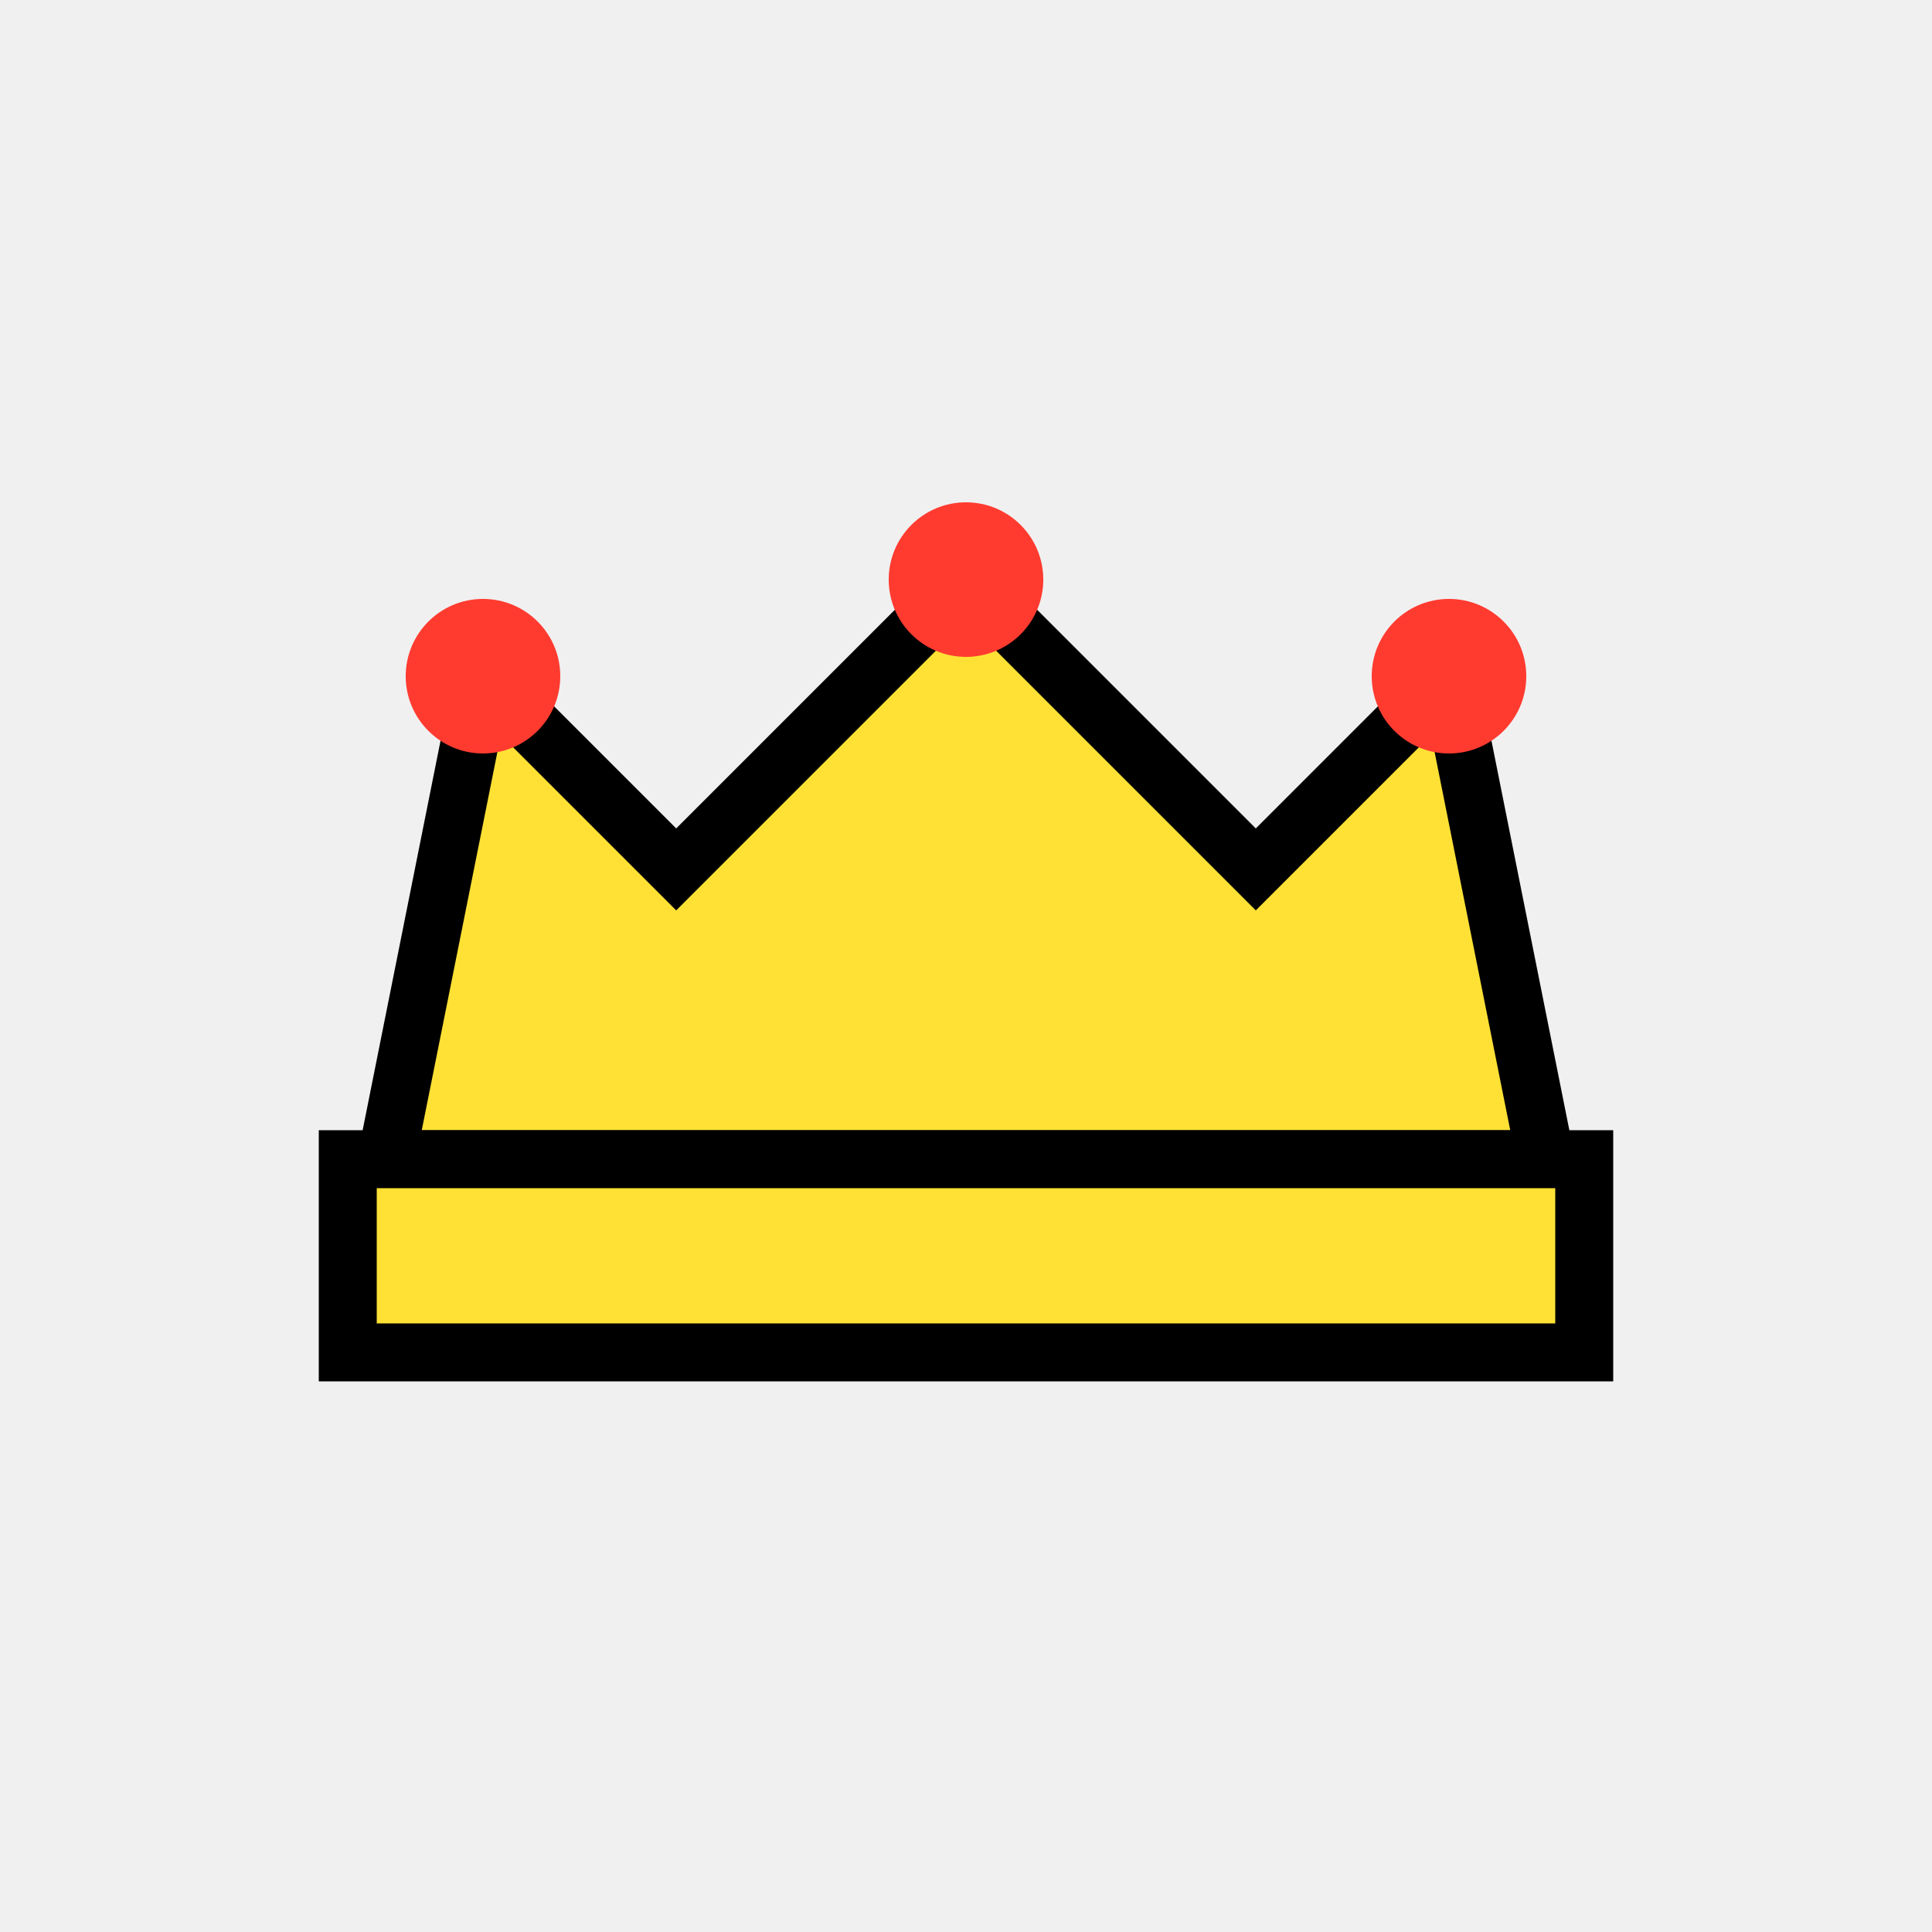
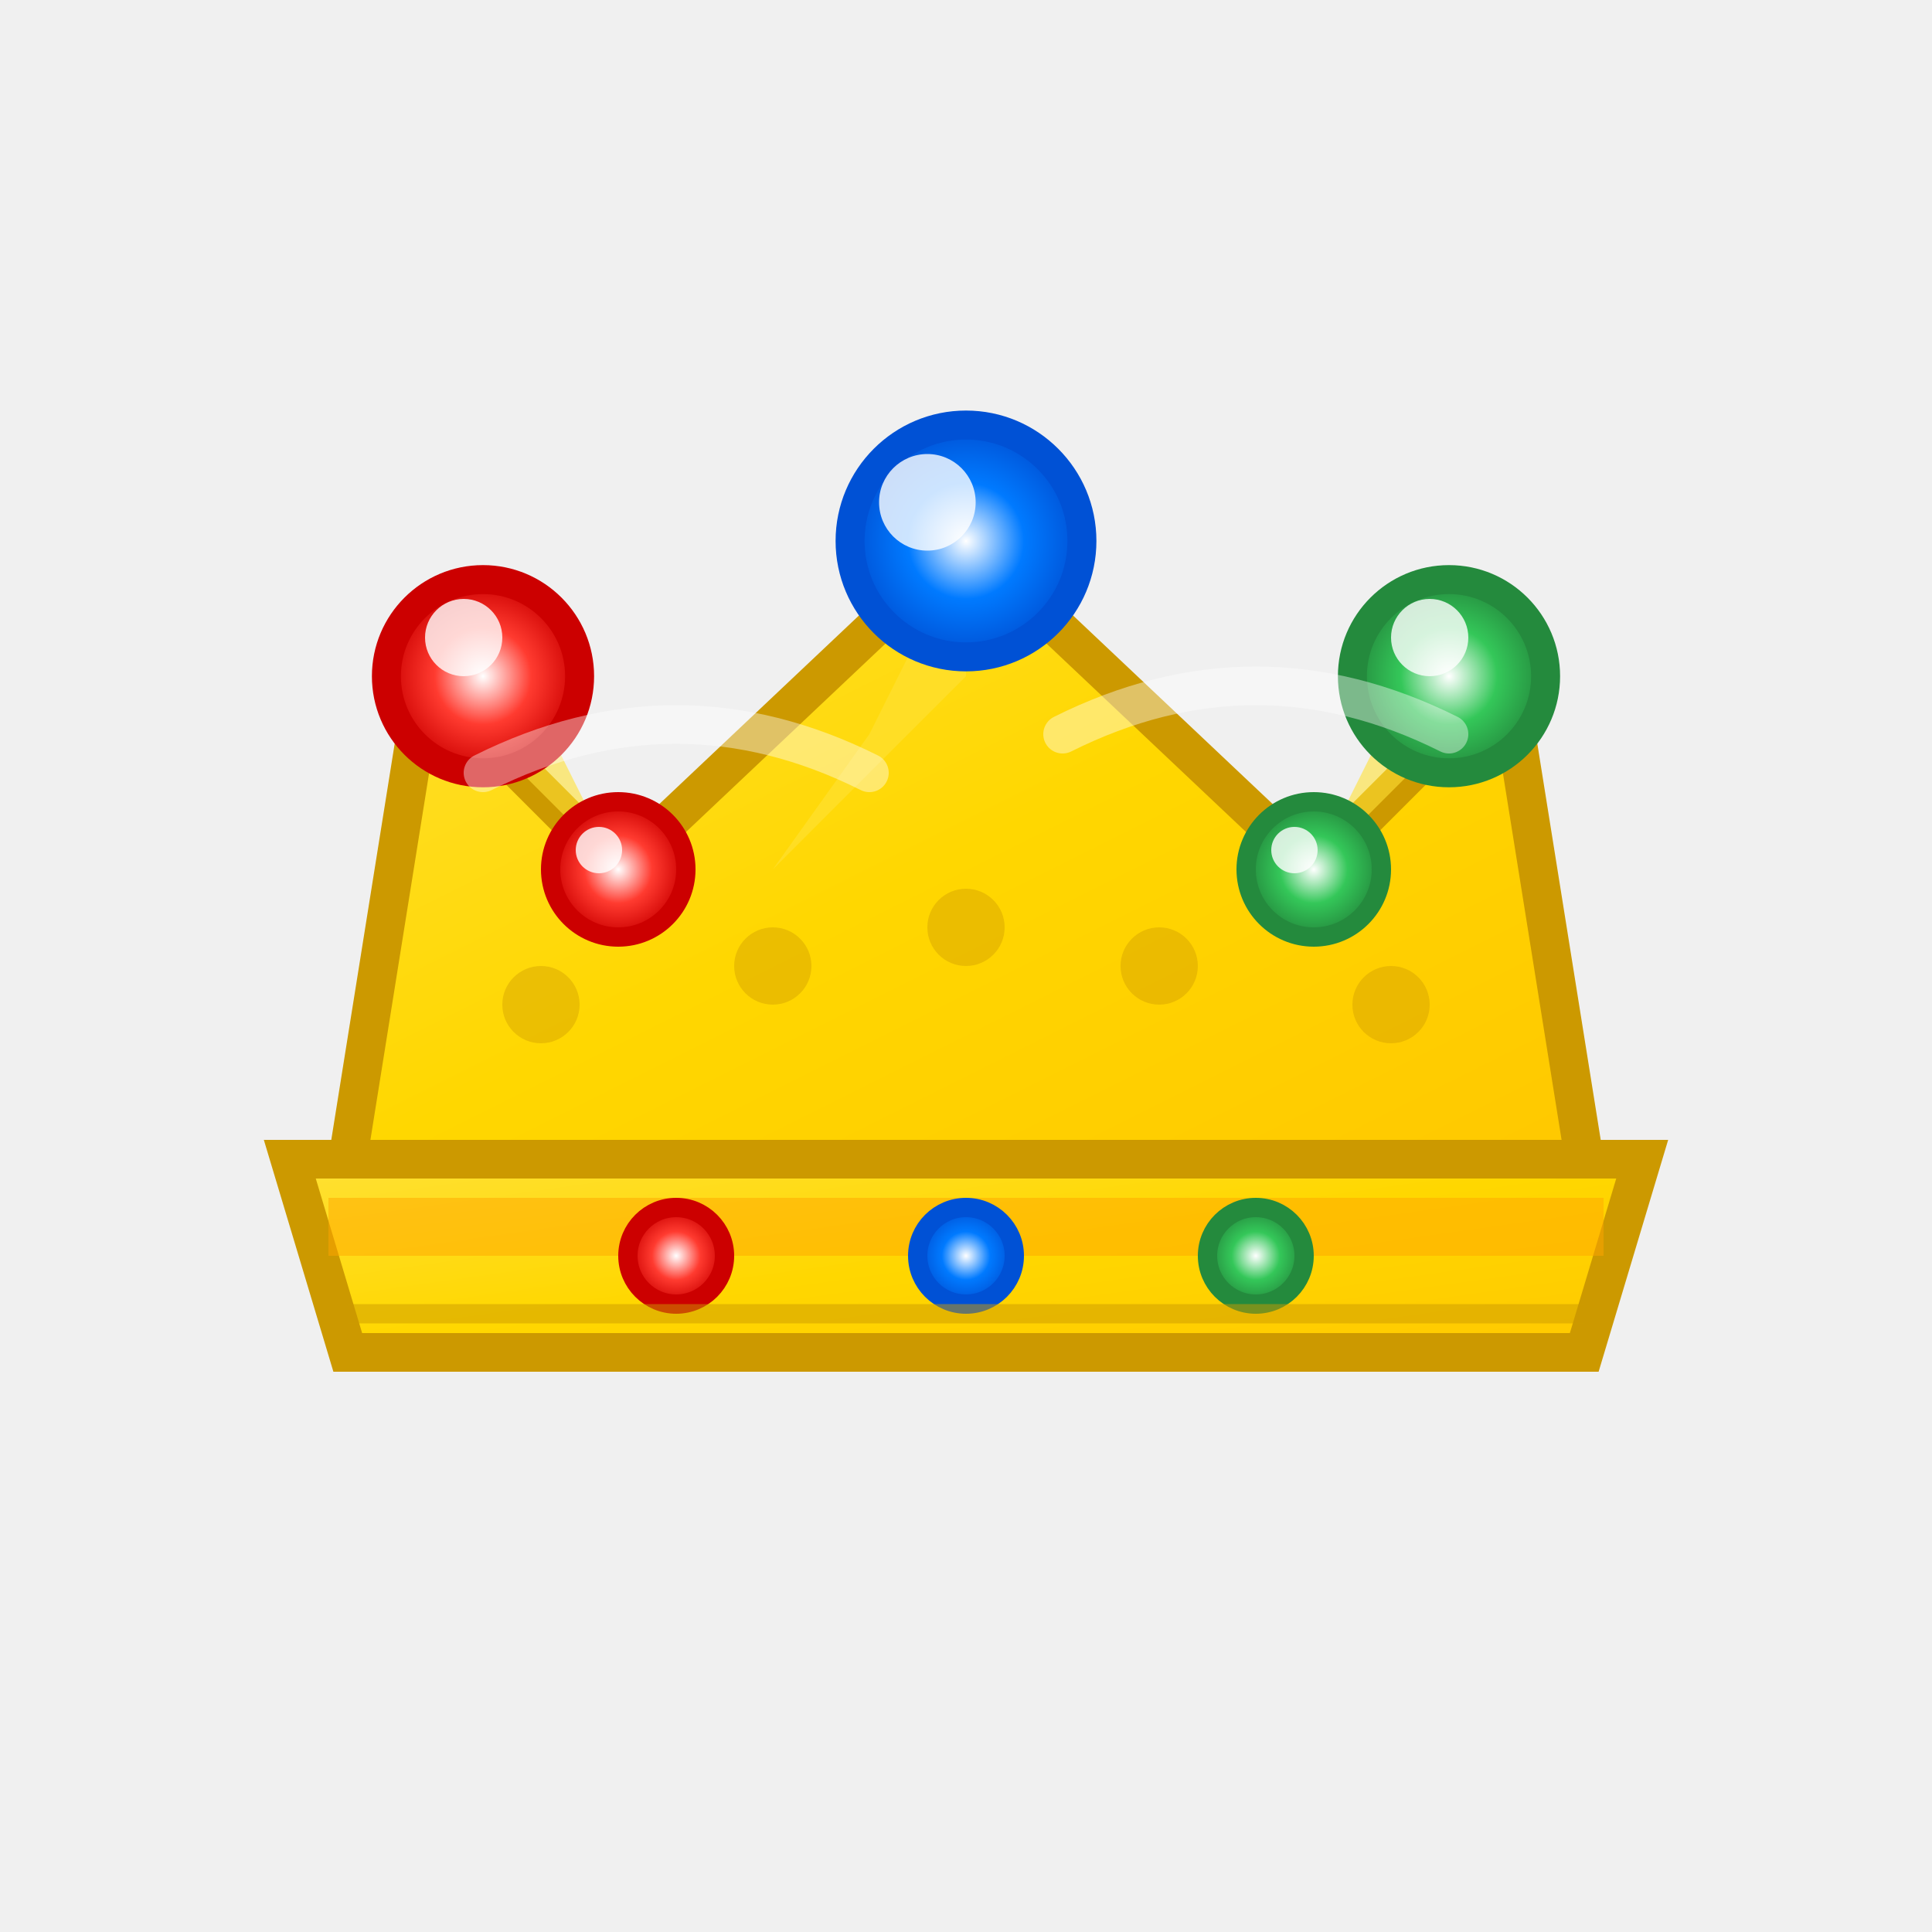
<svg xmlns="http://www.w3.org/2000/svg" viewBox="0 0 100 100">
-   <path d="M20 60 L25 35 L35 45 L50 30 L65 45 L75 35 L80 60 Z" fill="#FFE135" stroke="#000" stroke-width="3" />
-   <rect x="18" y="60" width="64" height="10" fill="#FFE135" stroke="#000" stroke-width="3" />
-   <circle cx="25" cy="35" r="4" fill="#FF3B30" />
-   <circle cx="50" cy="30" r="4" fill="#FF3B30" />
-   <circle cx="75" cy="35" r="4" fill="#FF3B30" />
+   <defs>
+     <linearGradient id="crownGoldGradient" x1="0%" y1="0%" x2="100%" y2="100%">
+       <stop offset="0%" style="stop-color:#FFE135;stop-opacity:1" />
+       <stop offset="50%" style="stop-color:#FFD700;stop-opacity:1" />
+       <stop offset="100%" style="stop-color:#FFC800;stop-opacity:1" />
+     </linearGradient>
+     <radialGradient id="gemGradient1" cx="50%" cy="50%" r="50%">
+       <stop offset="0%" style="stop-color:#FFFFFF;stop-opacity:1" />
+       <stop offset="50%" style="stop-color:#FF3B30;stop-opacity:1" />
+       <stop offset="100%" style="stop-color:#CC0000;stop-opacity:1" />
+     </radialGradient>
+     <radialGradient id="gemGradient2" cx="50%" cy="50%" r="50%">
+       <stop offset="0%" style="stop-color:#FFFFFF;stop-opacity:1" />
+       <stop offset="50%" style="stop-color:#007AFF;stop-opacity:1" />
+       <stop offset="100%" style="stop-color:#0051D5;stop-opacity:1" />
+     </radialGradient>
+     <radialGradient id="gemGradient3" cx="50%" cy="50%" r="50%">
+       <stop offset="0%" style="stop-color:#FFFFFF;stop-opacity:1" />
+       <stop offset="50%" style="stop-color:#34C759;stop-opacity:1" />
+       <stop offset="100%" style="stop-color:#248A3D;stop-opacity:1" />
+     </radialGradient>
+   </defs>
+   <path d="M15 60 L18 70 L82 70 L85 60 Z" fill="url(#crownGoldGradient)" stroke="#CC9900" stroke-width="2" />
+   <rect x="17" y="62" width="66" height="3" fill="#FFA500" opacity="0.5" />
+   <path d="M18 60 L22 35 L32 45 L50 28 L68 45 L78 35 L82 60 Z" fill="url(#crownGoldGradient)" stroke="#CC9900" stroke-width="2" />
+   <polygon points="22,35 27,40 32,45 27,35" fill="#FFE135" opacity="0.6" />
+   <polygon points="50,28 45,38 40,45 50,35" fill="#FFE135" opacity="0.6" />
+   <polygon points="78,35 73,35 68,45 73,40" fill="#FFE135" opacity="0.6" />
+   <circle cx="28" cy="52" r="2" fill="#CC9900" opacity="0.4" />
+   <circle cx="40" cy="50" r="2" fill="#CC9900" opacity="0.4" />
+   <circle cx="50" cy="48" r="2" fill="#CC9900" opacity="0.4" />
+   <circle cx="60" cy="50" r="2" fill="#CC9900" opacity="0.4" />
+   <circle cx="72" cy="52" r="2" fill="#CC9900" opacity="0.4" />
+   <circle cx="25" cy="35" r="5" fill="url(#gemGradient1)" stroke="#CC0000" stroke-width="1.5" />
+   <circle cx="24" cy="33" r="2" fill="#FFFFFF" opacity="0.8" />
+   <circle cx="50" cy="28" r="6" fill="url(#gemGradient2)" stroke="#0051D5" stroke-width="1.5" />
+   <circle cx="48" cy="26" r="2.5" fill="#FFFFFF" opacity="0.8" />
+   <circle cx="75" cy="35" r="5" fill="url(#gemGradient3)" stroke="#248A3D" stroke-width="1.5" />
+   <circle cx="74" cy="33" r="2" fill="#FFFFFF" opacity="0.8" />
+   <circle cx="32" cy="45" r="3.5" fill="url(#gemGradient1)" stroke="#CC0000" stroke-width="1" />
+   <circle cx="31" cy="44" r="1.2" fill="#FFFFFF" opacity="0.8" />
+   <circle cx="68" cy="45" r="3.5" fill="url(#gemGradient3)" stroke="#248A3D" stroke-width="1" />
+   <circle cx="67" cy="44" r="1.2" fill="#FFFFFF" opacity="0.8" />
+   <path d="M25 40 Q35 35 45 40" fill="none" stroke="#FFFFFF" stroke-width="2" opacity="0.4" stroke-linecap="round" />
+   <path d="M55 38 Q65 33 75 38" fill="none" stroke="#FFFFFF" stroke-width="2" opacity="0.4" stroke-linecap="round" />
+   <circle cx="35" cy="65" r="2.5" fill="url(#gemGradient1)" stroke="#CC0000" stroke-width="1" />
+   <circle cx="50" cy="65" r="2.5" fill="url(#gemGradient2)" stroke="#0051D5" stroke-width="1" />
+   <circle cx="65" cy="65" r="2.5" fill="url(#gemGradient3)" stroke="#248A3D" stroke-width="1" />
+   <line x1="18" y1="68" x2="82" y2="68" stroke="#CC9900" stroke-width="1" opacity="0.5" />
</svg>
